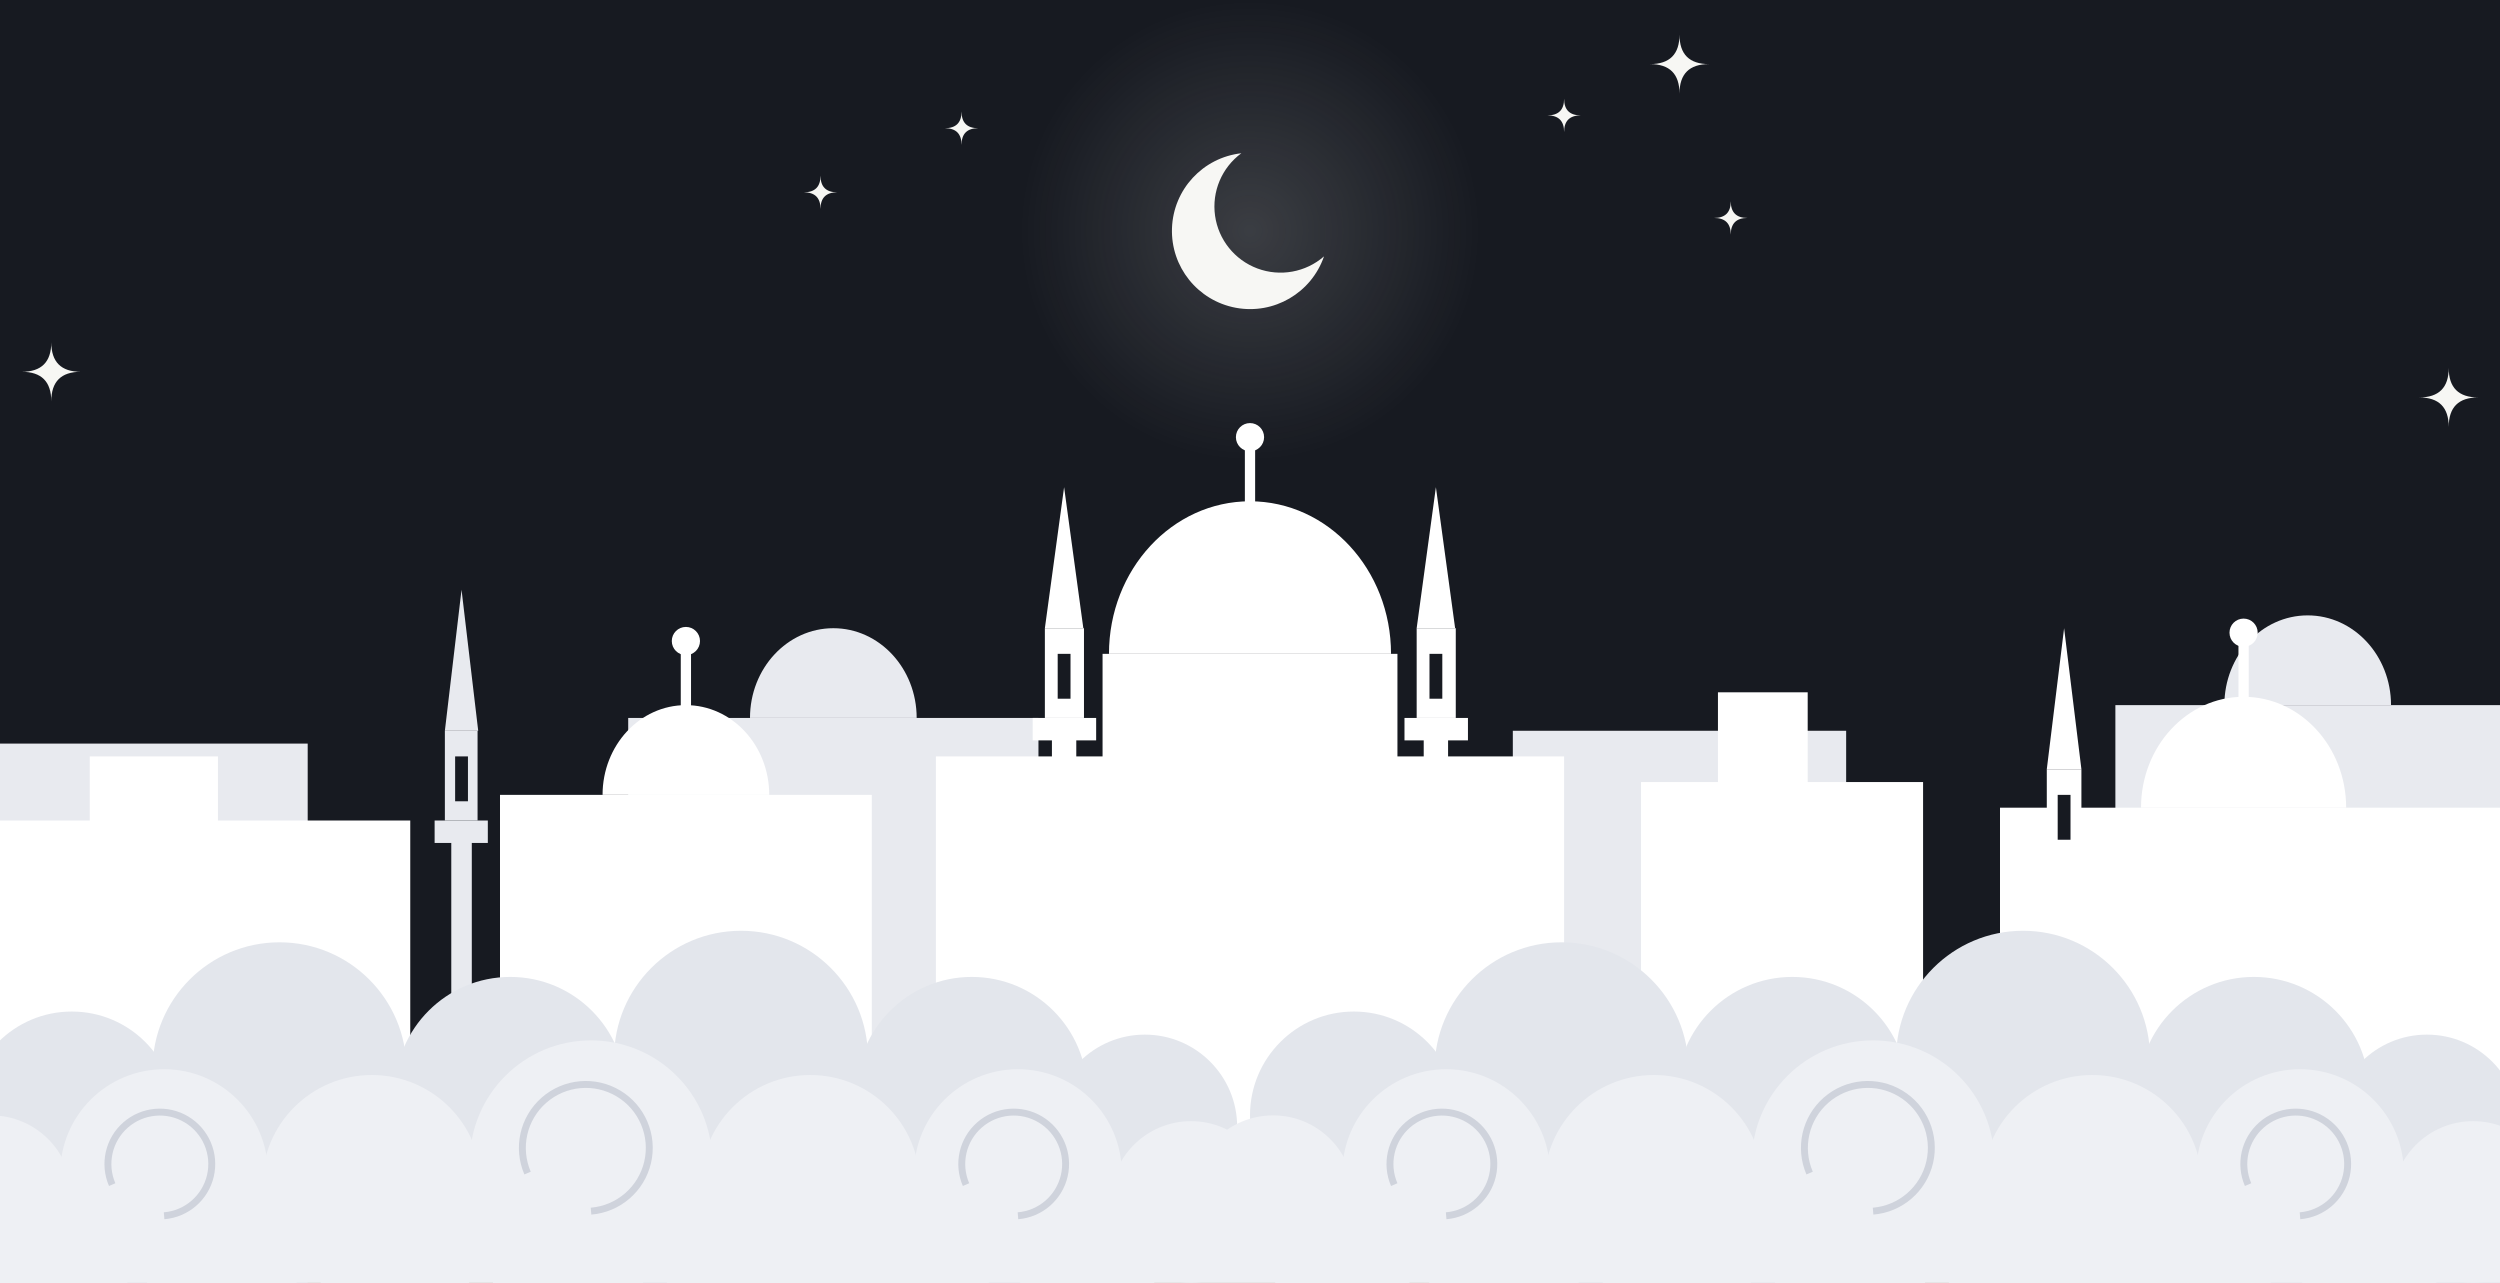
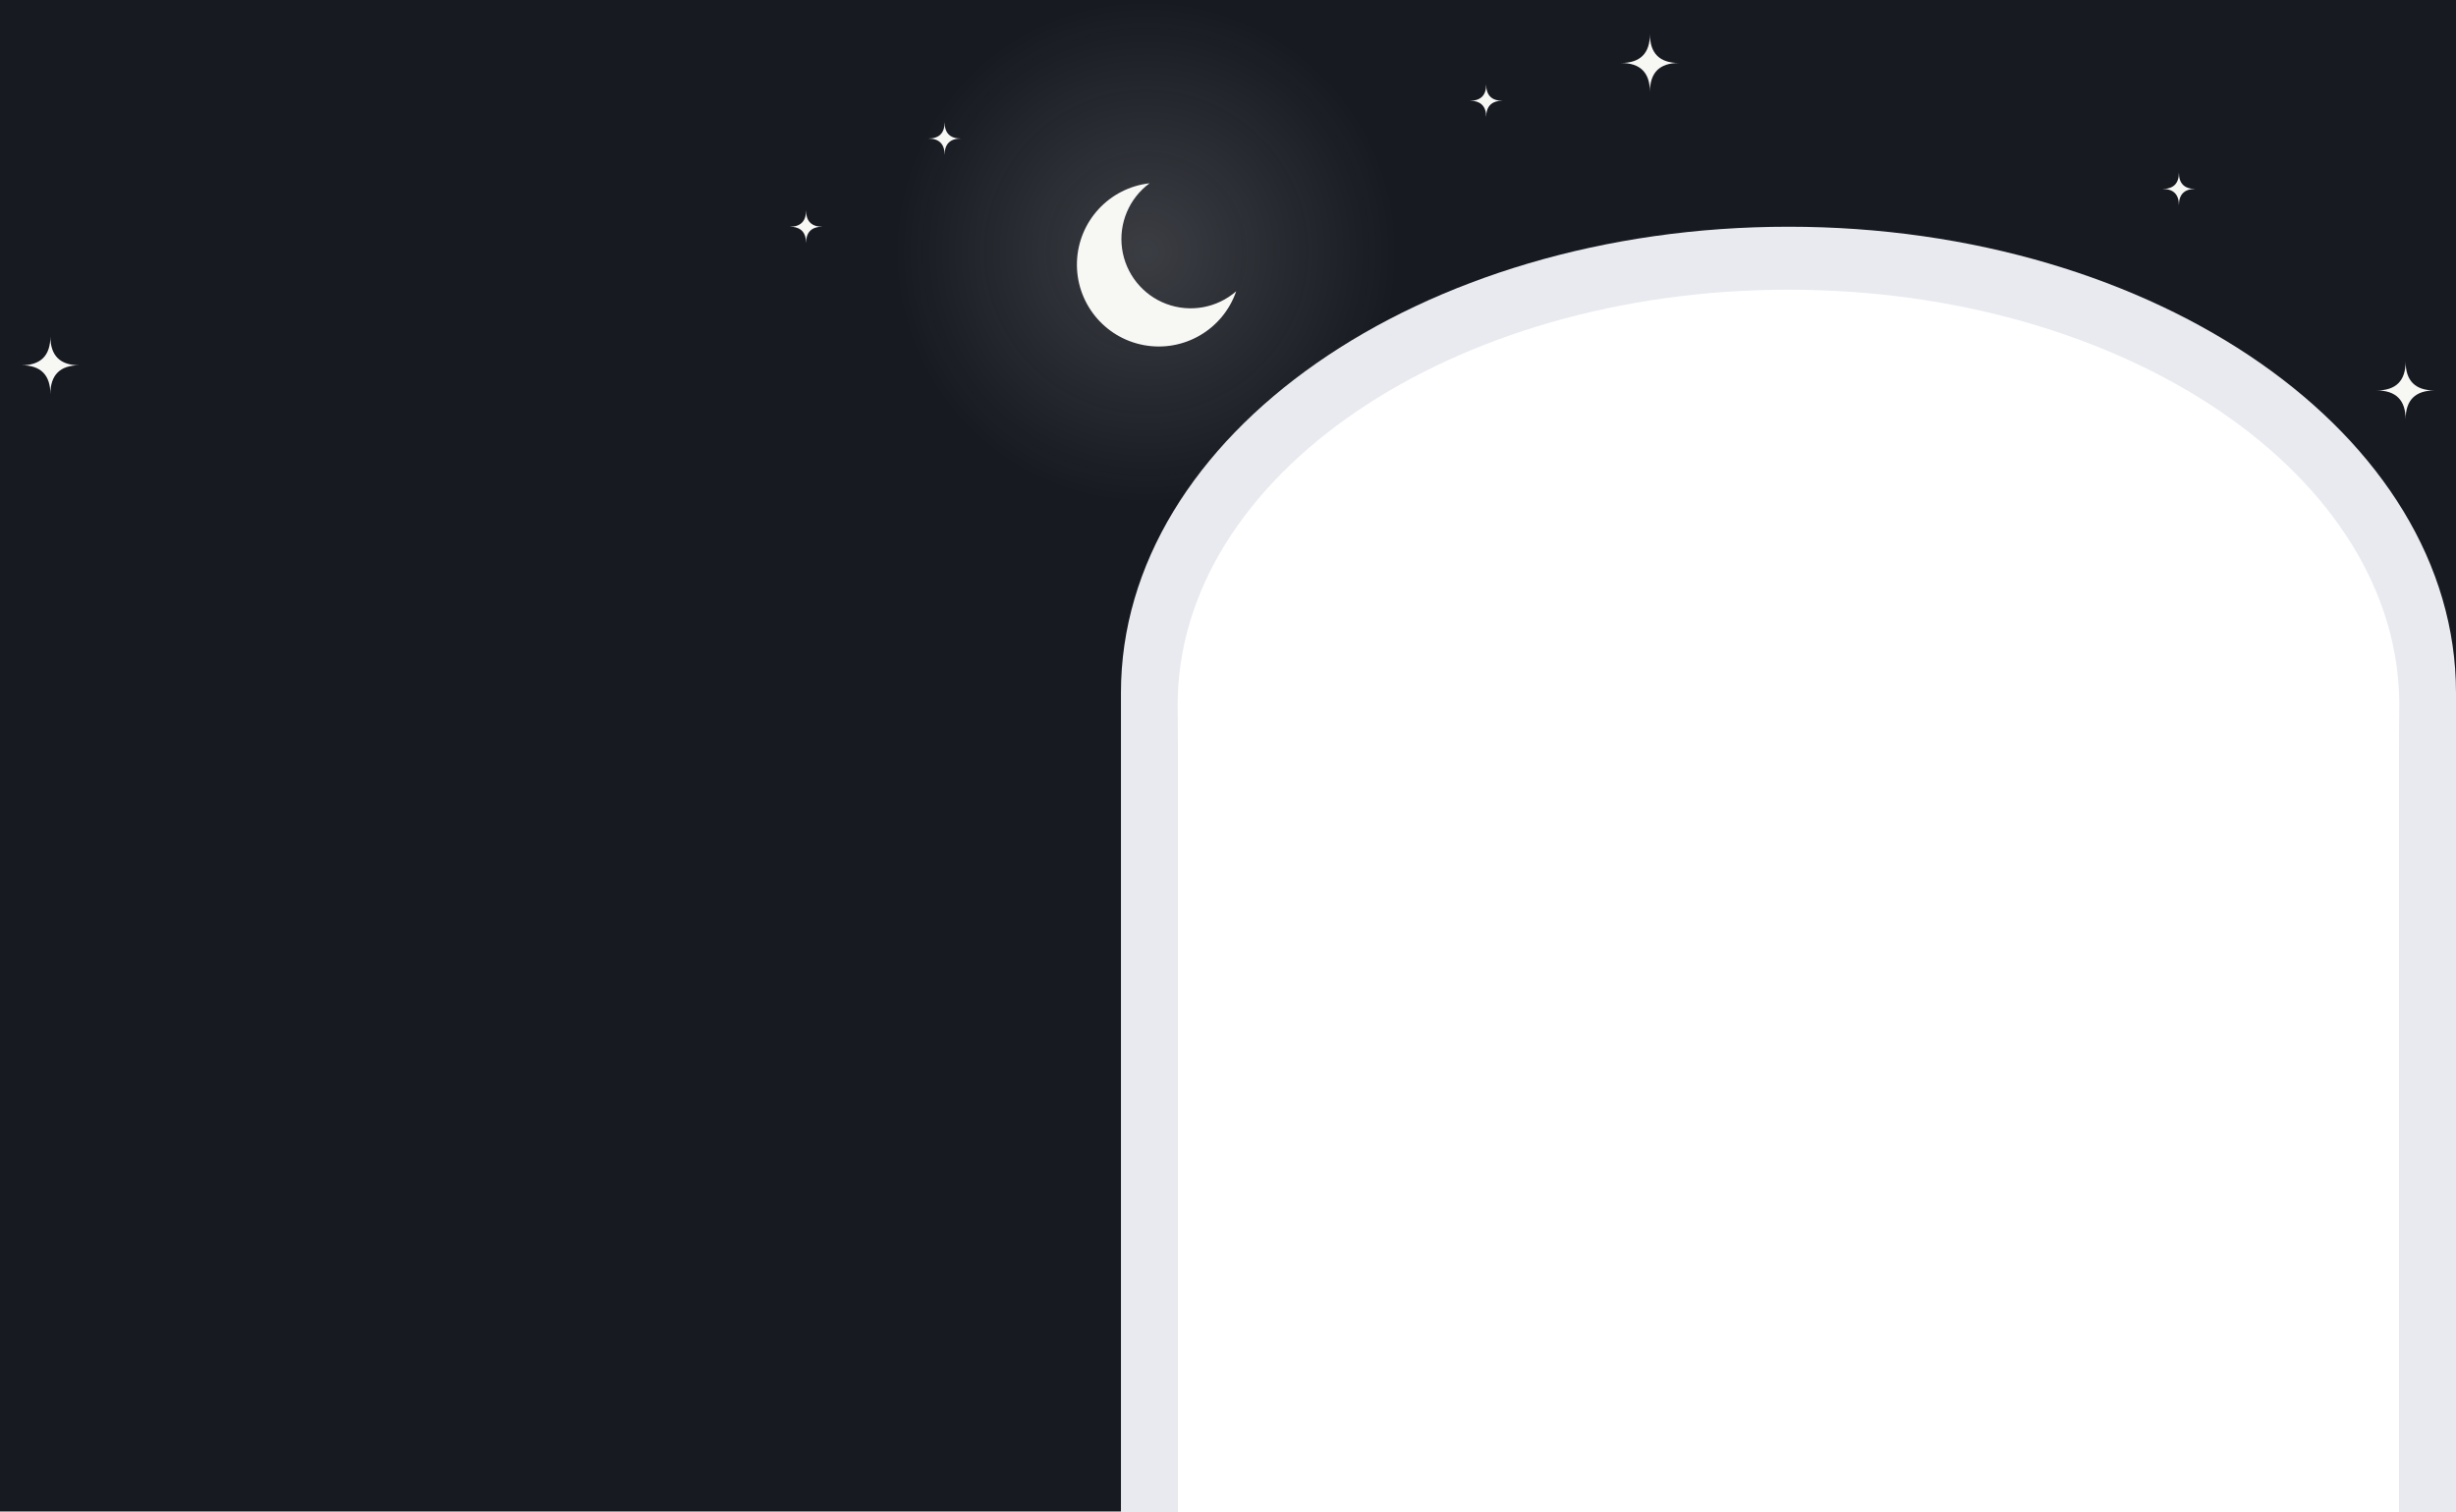
- <svg xmlns="http://www.w3.org/2000/svg" viewBox="0 0 390 200" width="390" height="200">
-   <rect width="390" height="200" fill="#171a21" />
+ <svg xmlns="http://www.w3.org/2000/svg" viewBox="0 0 390 240" width="390" height="240">
+   <rect width="390" height="240" fill="#171a21" />
  <defs>
    <radialGradient id="g">
      <stop offset="0" stop-color="#f7f7f4" stop-opacity="0.16" />
      <stop offset="1" stop-color="#f7f7f4" stop-opacity="0" />
    </radialGradient>
  </defs>
-   <circle cx="195" cy="36" r="36" fill="url(#g)" />
-   <path fill="#f7f7f4" transform="translate(180 21) scale(0.469)" d="M29.1 6.2A26 26 0 1 0 56.6 40.5A22 22 0 1 1 29.1 6.2Z" />
-   <path fill="#f7f7f4" d="M150 17.4Q150 20 152.6 20Q150 20 150 22.6Q150 20 147.4 20Q150 20 150 17.4ZM244 15.4Q244 18 246.6 18Q244 18 244 20.6Q244 18 241.4 18Q244 18 244 15.4ZM128 27.4Q128 30 130.6 30Q128 30 128 32.6Q128 30 125.4 30Q128 30 128 27.4ZM270 31.4Q270 34 272.6 34Q270 34 270 36.6Q270 34 267.4 34Q270 34 270 31.4Z" />
+   <circle cx="182" cy="40" r="40" fill="url(#g)" />
+   <path fill="#f7f7f4" transform="translate(168 26) scale(0.5)" d="M29.1 6.2A26 26 0 1 0 56.6 40.5A22 22 0 1 1 29.1 6.2Z" />
+   <path fill="#f7f7f4" d="M150 19.4Q150 22 152.6 22Q150 22 150 24.6Q150 22 147.4 22Q150 22 150 19.4ZM236 13.4Q236 16 238.6 16Q236 16 236 18.6Q236 16 233.4 16Q236 16 236 13.4ZM128 33.4Q128 36 130.6 36Q128 36 128 38.6Q128 36 125.4 36Q128 36 128 33.4ZM346 27.4Q346 30 348.6 30Q346 30 346 32.6Q346 30 343.4 30Q346 30 346 27.4Z" />
  <path fill="#f7f7f4" d="M262 5.4Q262 10 266.6 10Q262 10 262 14.6Q262 10 257.4 10Q262 10 262 5.4ZM8 53.4Q8 58 12.6 58Q8 58 8 62.6Q8 58 3.4 58Q8 58 8 53.4ZM382 57.4Q382 62 386.6 62Q382 62 382 66.6Q382 62 377.4 62Q382 62 382 57.4Z" />
-   <rect fill="#e8eaef" x="0" y="116" width="48" height="90" />
-   <rect fill="#e8eaef" x="98" y="112" width="64" height="94" />
-   <rect fill="#e8eaef" x="236" y="114" width="52" height="92" />
-   <rect fill="#e8eaef" x="330" y="110" width="60" height="96" />
-   <path fill="#e8eaef" d="M117 112A13 14 0 0 1 143 112Z" />
-   <path fill="#e8eaef" d="M347 110A13 14 0 0 1 373 110Z" />
-   <path fill="#e8eaef" d="M69.4 114L72 92L74.6 114Z" />
-   <rect fill="#e8eaef" x="69.4" y="114" width="5.1" height="14" />
-   <rect fill="#e8eaef" x="67.8" y="128" width="8.3" height="3.5" />
-   <rect fill="#e8eaef" x="70.4" y="131" width="3.2" height="69" />
-   <rect fill="#e8eaef" x="68.5" y="184" width="7" height="3" />
-   <rect fill="#171a21" x="71" y="118" width="2" height="7" />
-   <rect fill="#ffffff" x="0" y="128" width="64" height="72" />
-   <rect fill="#ffffff" x="14" y="118" width="20" height="12" />
-   <rect fill="#ffffff" x="78" y="124" width="58" height="76" />
-   <path fill="#ffffff" d="M94 124A13 14 0 0 1 120 124Z" />
-   <rect fill="#ffffff" x="106.2" y="101" width="1.6" height="10" />
-   <circle fill="#ffffff" cx="107" cy="100" r="2.2" />
-   <rect fill="#ffffff" x="146" y="118" width="98" height="82" />
-   <rect fill="#ffffff" x="172" y="102" width="46" height="18" />
-   <path fill="#ffffff" d="M173 102A22 23.8 0 0 1 217 102Z" />
-   <rect fill="#ffffff" x="194.2" y="69.2" width="1.6" height="10" />
-   <circle fill="#ffffff" cx="195" cy="68.2" r="2.2" />
-   <path fill="#ffffff" d="M163 98L166 76L169 98Z" />
-   <rect fill="#ffffff" x="163" y="98" width="6.1" height="14" />
-   <rect fill="#ffffff" x="161.1" y="112" width="9.9" height="3.5" />
-   <rect fill="#ffffff" x="164.1" y="115" width="3.8" height="85" />
-   <rect fill="#ffffff" x="161.8" y="168" width="8.4" height="3" />
-   <rect fill="#171a21" x="165" y="102" width="2" height="7" />
-   <path fill="#ffffff" d="M221 98L224 76L227 98Z" />
-   <rect fill="#ffffff" x="221" y="98" width="6.1" height="14" />
-   <rect fill="#ffffff" x="219.1" y="112" width="9.9" height="3.5" />
-   <rect fill="#ffffff" x="222.1" y="115" width="3.8" height="85" />
-   <rect fill="#ffffff" x="219.8" y="168" width="8.4" height="3" />
-   <rect fill="#171a21" x="223" y="102" width="2" height="7" />
-   <rect fill="#ffffff" x="256" y="122" width="44" height="78" />
-   <rect fill="#ffffff" x="268" y="108" width="14" height="16" />
-   <rect fill="#ffffff" x="312" y="126" width="78" height="74" />
-   <path fill="#ffffff" d="M334 126A16 17.3 0 0 1 366 126Z" />
-   <rect fill="#ffffff" x="349.2" y="99.7" width="1.6" height="10" />
-   <circle fill="#ffffff" cx="350" cy="98.7" r="2.2" />
-   <path fill="#ffffff" d="M319.3 120L322 98L324.7 120Z" />
-   <rect fill="#ffffff" x="319.3" y="120" width="5.4" height="14" />
-   <rect fill="#ffffff" x="317.6" y="134" width="8.8" height="3.5" />
-   <rect fill="#ffffff" x="320.3" y="137" width="3.4" height="63" />
-   <rect fill="#ffffff" x="318.3" y="190" width="7.5" height="3" />
-   <rect fill="#171a21" x="321" y="124" width="2" height="7" />
-   <g fill="#e3e6ec">
-     <g transform="translate(-14 138) scale(0.9)">
-       <circle cx="28" cy="40" r="18" />
-       <circle cx="64" cy="32" r="22" />
-       <circle cx="104" cy="36" r="20" />
-       <circle cx="144" cy="30" r="22" />
-       <circle cx="184" cy="36" r="20" />
-       <circle cx="214" cy="42" r="16" />
-     </g>
-     <g transform="translate(186 138) scale(0.9)">
-       <circle cx="28" cy="40" r="18" />
-       <circle cx="64" cy="32" r="22" />
-       <circle cx="104" cy="36" r="20" />
-       <circle cx="144" cy="30" r="22" />
-       <circle cx="184" cy="36" r="20" />
-       <circle cx="214" cy="42" r="16" />
-     </g>
-     <g transform="translate(386 138) scale(0.9)">
-       <circle cx="28" cy="40" r="18" />
-       <circle cx="64" cy="32" r="22" />
-       <circle cx="104" cy="36" r="20" />
-       <circle cx="144" cy="30" r="22" />
-       <circle cx="184" cy="36" r="20" />
-       <circle cx="214" cy="42" r="16" />
-     </g>
-   </g>
-   <g fill="#eef0f4">
-     <g transform="translate(-14 138) scale(0.9)">
-       <rect x="16" y="50" width="204" height="18" />
-       <circle cx="14" cy="54" r="14" />
-       <circle cx="44" cy="50" r="18" />
-       <circle cx="80" cy="52" r="19" />
-       <circle cx="118" cy="48" r="21" />
-       <circle cx="156" cy="52" r="19" />
-       <circle cx="192" cy="50" r="18" />
-       <circle cx="222" cy="55" r="14" />
-       <circle cx="26" cy="66" r="12" />
-       <circle cx="54" cy="68" r="13" />
-       <circle cx="84" cy="67" r="13" />
-       <circle cx="114" cy="69" r="13" />
-       <circle cx="144" cy="67" r="13" />
-       <circle cx="174" cy="68" r="13" />
-       <circle cx="204" cy="66" r="12" />
-     </g>
-     <g transform="translate(186 138) scale(0.9)">
-       <rect x="16" y="50" width="204" height="18" />
-       <circle cx="14" cy="54" r="14" />
-       <circle cx="44" cy="50" r="18" />
-       <circle cx="80" cy="52" r="19" />
-       <circle cx="118" cy="48" r="21" />
-       <circle cx="156" cy="52" r="19" />
-       <circle cx="192" cy="50" r="18" />
-       <circle cx="222" cy="55" r="14" />
-       <circle cx="26" cy="66" r="12" />
-       <circle cx="54" cy="68" r="13" />
-       <circle cx="84" cy="67" r="13" />
-       <circle cx="114" cy="69" r="13" />
-       <circle cx="144" cy="67" r="13" />
-       <circle cx="174" cy="68" r="13" />
-       <circle cx="204" cy="66" r="12" />
-     </g>
-     <g transform="translate(386 138) scale(0.9)">
-       <rect x="16" y="50" width="204" height="18" />
-       <circle cx="14" cy="54" r="14" />
-       <circle cx="44" cy="50" r="18" />
-       <circle cx="80" cy="52" r="19" />
-       <circle cx="118" cy="48" r="21" />
-       <circle cx="156" cy="52" r="19" />
-       <circle cx="192" cy="50" r="18" />
-       <circle cx="222" cy="55" r="14" />
-       <circle cx="26" cy="66" r="12" />
-       <circle cx="54" cy="68" r="13" />
-       <circle cx="84" cy="67" r="13" />
-       <circle cx="114" cy="69" r="13" />
-       <circle cx="144" cy="67" r="13" />
-       <circle cx="174" cy="68" r="13" />
-       <circle cx="204" cy="66" r="12" />
-     </g>
-     <rect x="0" y="196" width="390" height="4" transform="scale(1)" />
-   </g>
-   <g fill="none" stroke="#cfd3dc" stroke-width="1.2">
-     <g transform="translate(-14 138) scale(0.9)">
-       <path d="M35 52a9 9 0 1 1 9 5.4" />
-       <path d="M107 50a11 11 0 1 1 11 6.6" />
-       <path d="M183 52a9 9 0 1 1 9 5.4" />
-     </g>
-     <g transform="translate(186 138) scale(0.9)">
-       <path d="M35 52a9 9 0 1 1 9 5.4" />
-       <path d="M107 50a11 11 0 1 1 11 6.6" />
-       <path d="M183 52a9 9 0 1 1 9 5.4" />
-     </g>
-     <g transform="translate(386 138) scale(0.9)">
-       <path d="M35 52a9 9 0 1 1 9 5.4" />
-       <path d="M107 50a11 11 0 1 1 11 6.6" />
-       <path d="M183 52a9 9 0 1 1 9 5.4" />
-     </g>
-   </g>
+   <path fill="#e8eaef" d="M178 250V110A106 74 0 0 1 390 110V250Z" />
+   <path fill="#000" fill-opacity="0.04" transform="translate(0 7)" d="M187 250V112A97 66 0 0 1 381 112V250Z" />
+   <path fill="#000" fill-opacity="0.05" transform="translate(0 4)" d="M187 250V112A97 66 0 0 1 381 112V250Z" />
+   <path fill="#000" fill-opacity="0.06" transform="translate(0 2)" d="M187 250V112A97 66 0 0 1 381 112V250Z" />
+   <path fill="#ffffff" d="M187 250V112A97 66 0 0 1 381 112V250Z" />
</svg>
